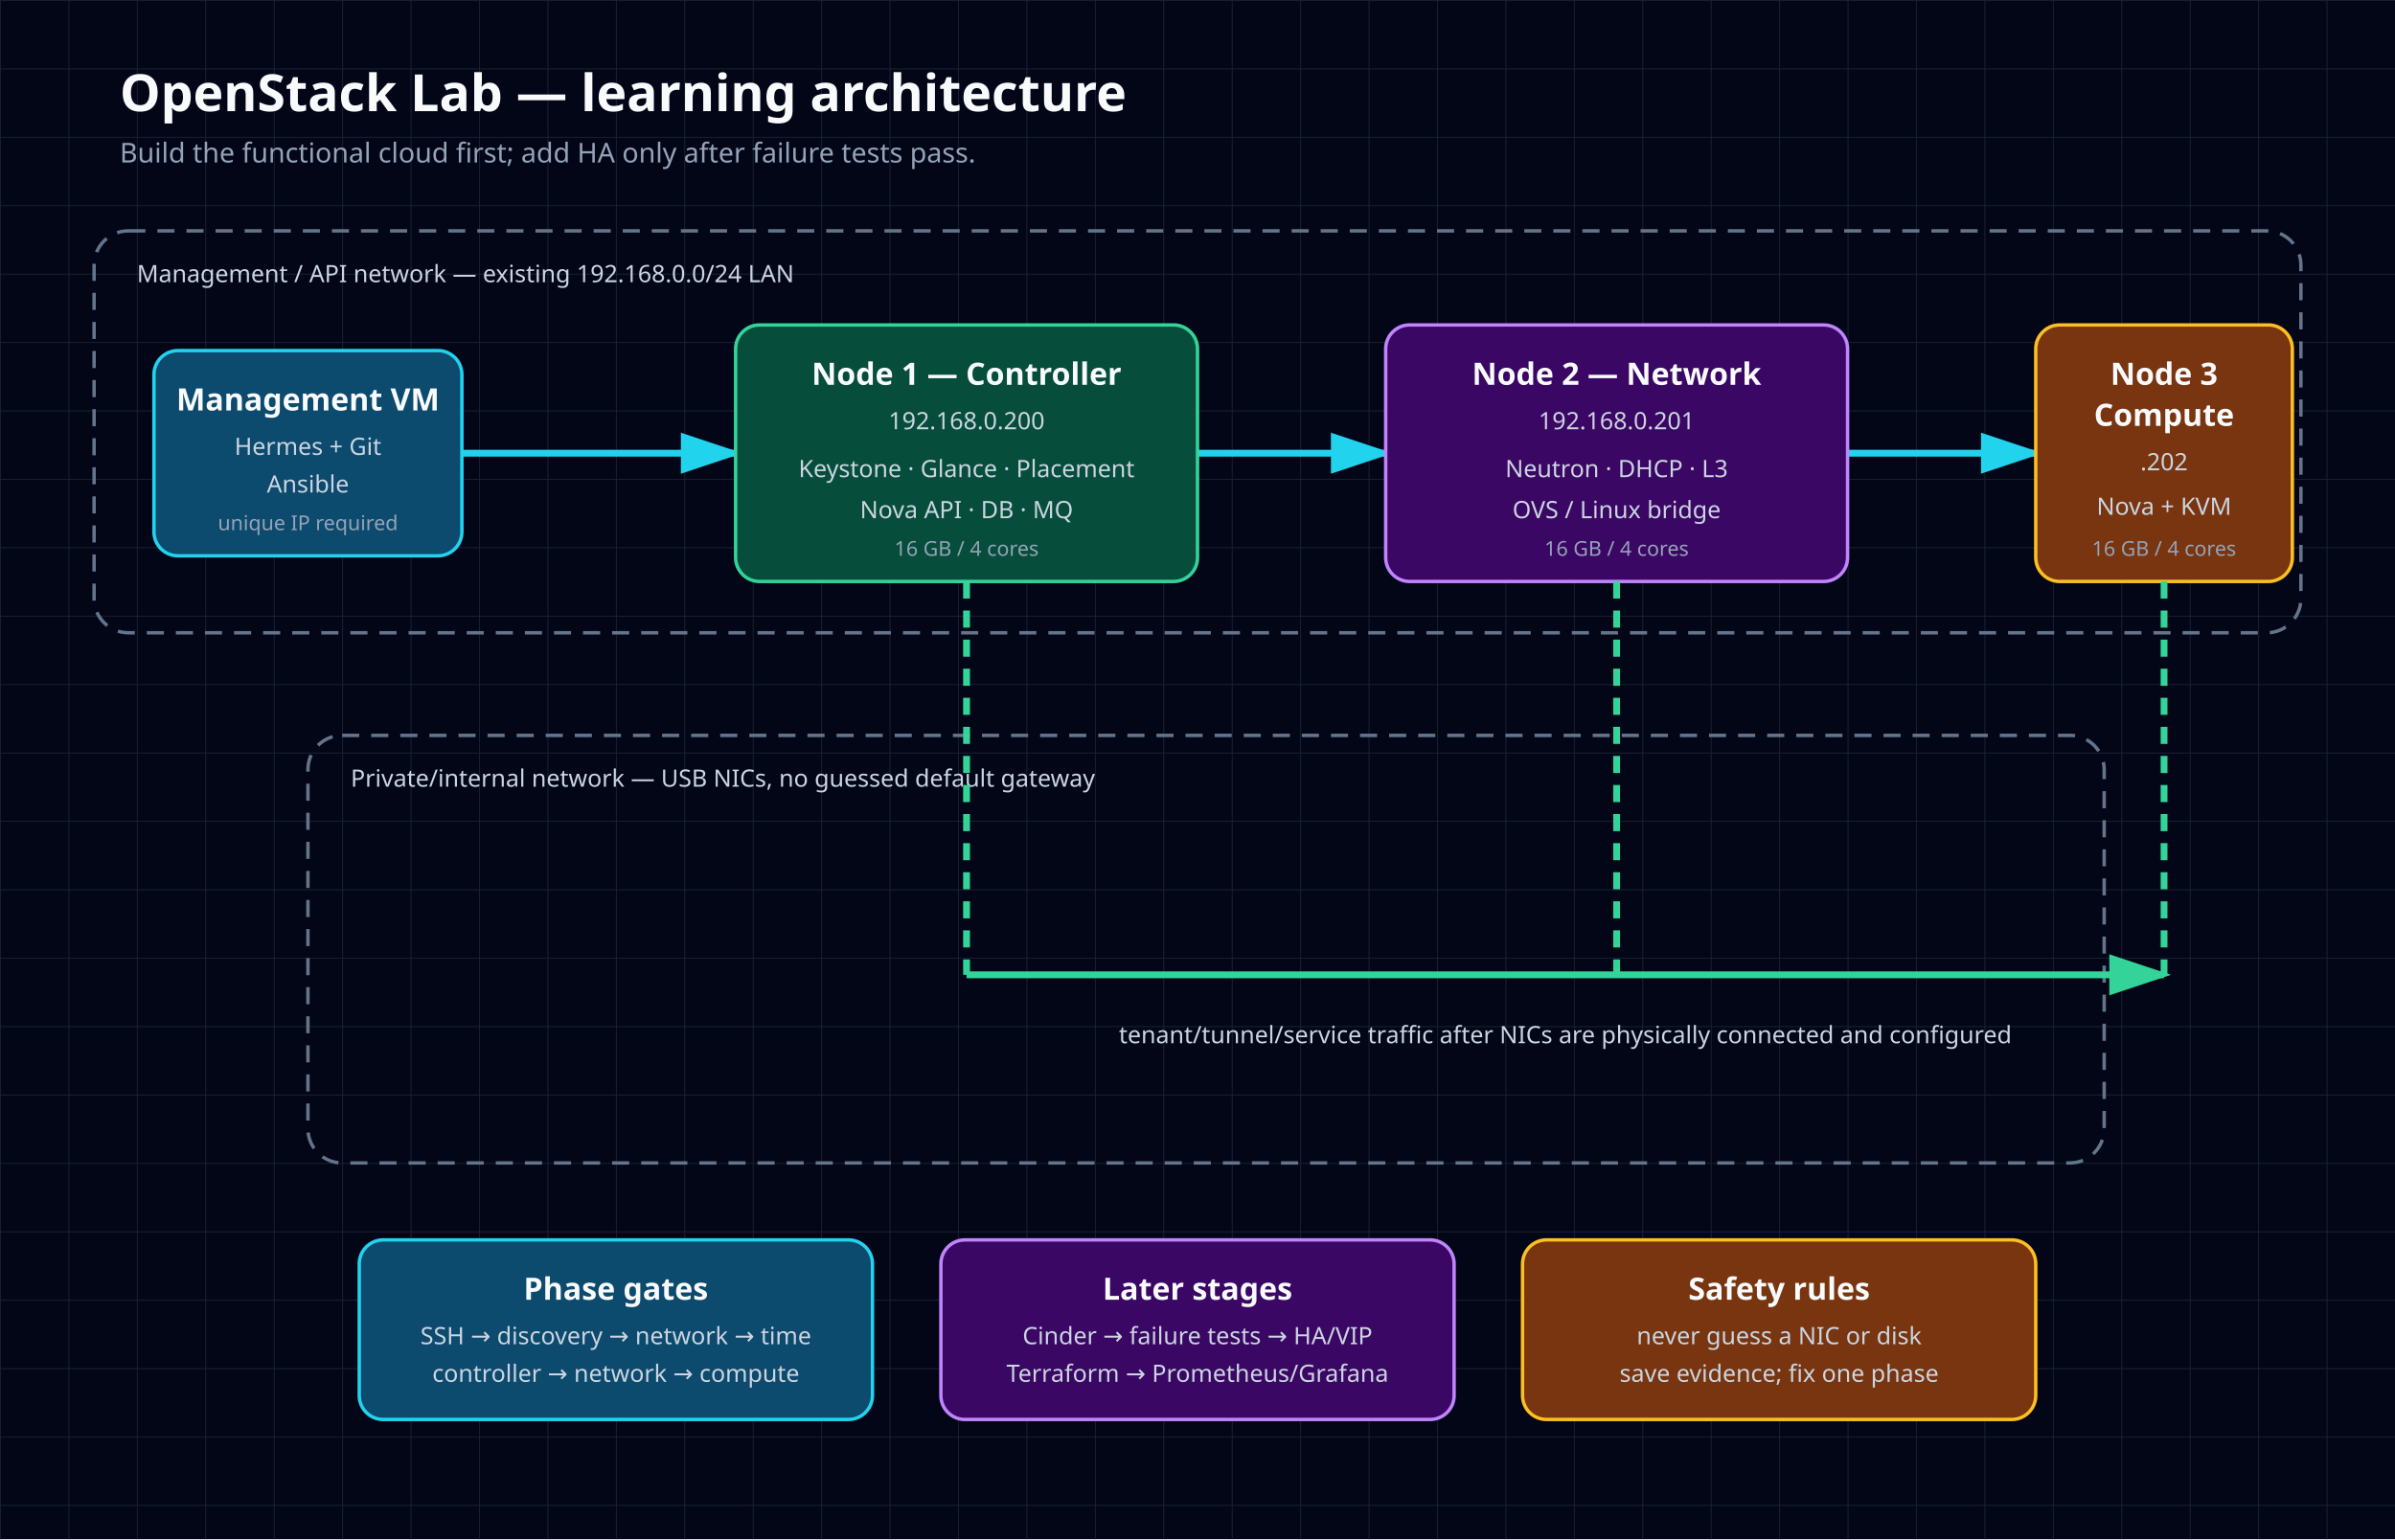
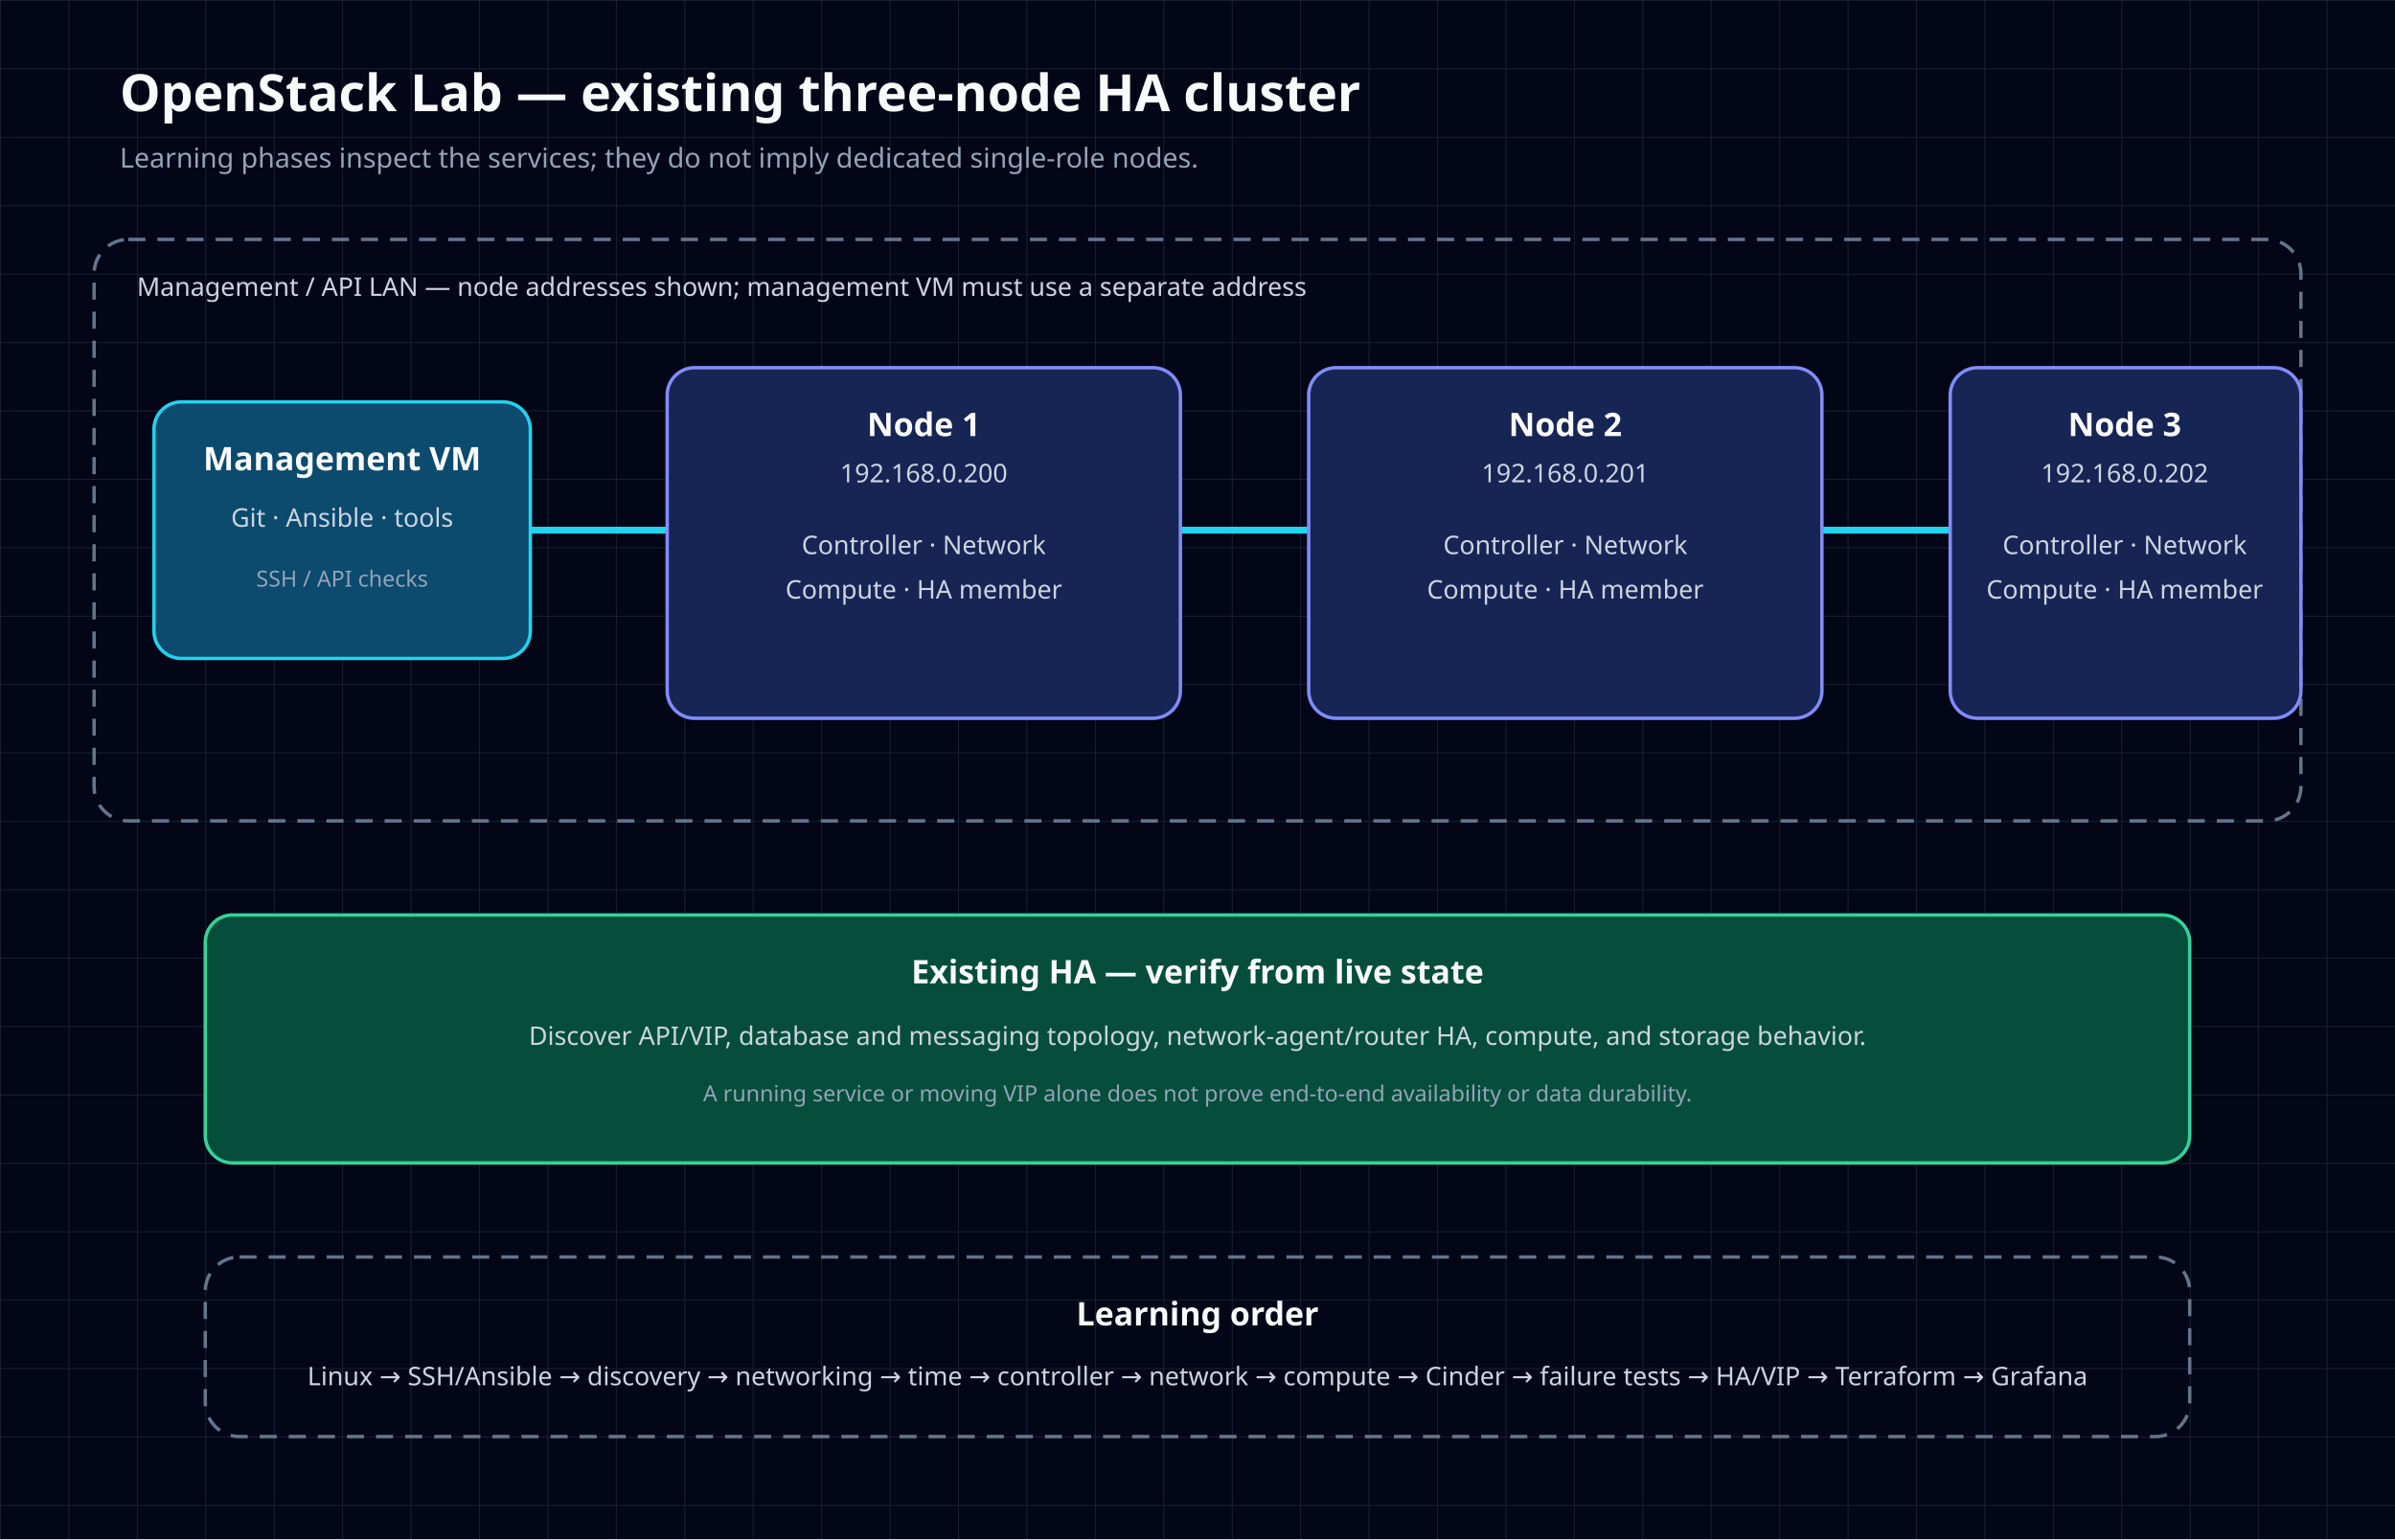
<svg xmlns="http://www.w3.org/2000/svg" width="1400" height="900" viewBox="0 0 1400 900" role="img" aria-labelledby="title desc">
  <defs>
    <pattern id="grid" width="40" height="40" patternUnits="userSpaceOnUse">
-       <path d="M 40 0 L 0 0 0 40" fill="none" stroke="#1e293b" stroke-width="1" />
+       <path d="M40 0H0V40" fill="none" stroke="#1e293b" stroke-width="1" />
    </pattern>
-     <marker id="arrow-cyan" markerWidth="10" markerHeight="10" refX="8" refY="3" orient="auto">
-       <path d="M0,0 L0,6 L9,3 z" fill="#22d3ee" />
-     </marker>
-     <marker id="arrow-green" markerWidth="10" markerHeight="10" refX="8" refY="3" orient="auto">
-       <path d="M0,0 L0,6 L9,3 z" fill="#34d399" />
-     </marker>
    <style>
-       .title { font: 700 30px sans-serif; fill: #f8fafc; }
-       .subtitle { font: 16px sans-serif; fill: #94a3b8; }
-       .label { font: 700 18px sans-serif; fill: #f8fafc; }
-       .small { font: 14px sans-serif; fill: #cbd5e1; }
-       .tiny { font: 12px sans-serif; fill: #94a3b8; }
-       .box { stroke-width: 2; rx: 14; }
-       .mgmt { fill: #0c4a6e; stroke: #22d3ee; }
-       .controller { fill: #064e3b; stroke: #34d399; }
-       .network { fill: #3b0764; stroke: #c084fc; }
-       .compute { fill: #78350f; stroke: #fbbf24; }
-       .boundary { fill: none; stroke: #64748b; stroke-width: 2; stroke-dasharray: 10 7; rx: 20; }
+       .title{font:700 30px sans-serif;fill:#f8fafc}.subtitle{font:16px sans-serif;fill:#94a3b8}
+       .label{font:700 19px sans-serif;fill:#f8fafc}.small{font:15px sans-serif;fill:#cbd5e1}
+       .tiny{font:13px sans-serif;fill:#94a3b8}.box{stroke-width:2;rx:16}
+       .mgmt{fill:#0c4a6e;stroke:#22d3ee}.node{fill:#172554;stroke:#818cf8}
+       .ha{fill:#064e3b;stroke:#34d399}.boundary{fill:none;stroke:#64748b;stroke-width:2;stroke-dasharray:10 7;rx:20}
    </style>
  </defs>
  <rect width="1400" height="900" fill="#020617" />
-   <rect width="1400" height="900" fill="url(#grid)" opacity="0.8" />
-   <text x="70" y="65" class="title">OpenStack Lab — learning architecture</text>
-   <text x="70" y="95" class="subtitle">Build the functional cloud first; add HA only after failure tests pass.</text>
-   <rect x="55" y="135" width="1290" height="235" class="boundary" />
-   <text x="80" y="165" class="small">Management / API network — existing 192.168.0.0/24 LAN</text>
-   <line x1="270" y1="265" x2="430" y2="265" stroke="#22d3ee" stroke-width="4" marker-end="url(#arrow-cyan)" />
-   <line x1="700" y1="265" x2="810" y2="265" stroke="#22d3ee" stroke-width="4" marker-end="url(#arrow-cyan)" />
-   <line x1="1080" y1="265" x2="1190" y2="265" stroke="#22d3ee" stroke-width="4" marker-end="url(#arrow-cyan)" />
-   <rect x="90" y="205" width="180" height="120" class="box mgmt" />
-   <text x="180" y="240" text-anchor="middle" class="label">Management VM</text>
-   <text x="180" y="266" text-anchor="middle" class="small">Hermes + Git</text>
-   <text x="180" y="288" text-anchor="middle" class="small">Ansible</text>
-   <text x="180" y="310" text-anchor="middle" class="tiny">unique IP required</text>
-   <rect x="430" y="190" width="270" height="150" class="box controller" />
-   <text x="565" y="225" text-anchor="middle" class="label">Node 1 — Controller</text>
-   <text x="565" y="251" text-anchor="middle" class="small">192.168.0.200</text>
-   <text x="565" y="279" text-anchor="middle" class="small">Keystone · Glance · Placement</text>
-   <text x="565" y="303" text-anchor="middle" class="small">Nova API · DB · MQ</text>
-   <text x="565" y="325" text-anchor="middle" class="tiny">16 GB / 4 cores</text>
-   <rect x="810" y="190" width="270" height="150" class="box network" />
-   <text x="945" y="225" text-anchor="middle" class="label">Node 2 — Network</text>
-   <text x="945" y="251" text-anchor="middle" class="small">192.168.0.201</text>
-   <text x="945" y="279" text-anchor="middle" class="small">Neutron · DHCP · L3</text>
-   <text x="945" y="303" text-anchor="middle" class="small">OVS / Linux bridge</text>
-   <text x="945" y="325" text-anchor="middle" class="tiny">16 GB / 4 cores</text>
-   <rect x="1190" y="190" width="150" height="150" class="box compute" />
-   <text x="1265" y="225" text-anchor="middle" class="label">Node 3</text>
-   <text x="1265" y="249" text-anchor="middle" class="label">Compute</text>
-   <text x="1265" y="275" text-anchor="middle" class="small">.202</text>
-   <text x="1265" y="301" text-anchor="middle" class="small">Nova + KVM</text>
-   <text x="1265" y="325" text-anchor="middle" class="tiny">16 GB / 4 cores</text>
-   <rect x="180" y="430" width="1050" height="250" class="boundary" />
-   <text x="205" y="460" class="small">Private/internal network — USB NICs, no guessed default gateway</text>
-   <line x1="565" y1="340" x2="565" y2="570" stroke="#34d399" stroke-width="4" stroke-dasharray="10 7" />
-   <line x1="945" y1="340" x2="945" y2="570" stroke="#34d399" stroke-width="4" stroke-dasharray="10 7" />
-   <line x1="1265" y1="340" x2="1265" y2="570" stroke="#34d399" stroke-width="4" stroke-dasharray="10 7" />
-   <line x1="565" y1="570" x2="1265" y2="570" stroke="#34d399" stroke-width="4" marker-end="url(#arrow-green)" />
-   <text x="915" y="610" text-anchor="middle" class="small">tenant/tunnel/service traffic after NICs are physically connected and configured</text>
-   <rect x="210" y="725" width="300" height="105" class="box mgmt" />
-   <text x="360" y="760" text-anchor="middle" class="label">Phase gates</text>
-   <text x="360" y="786" text-anchor="middle" class="small">SSH → discovery → network → time</text>
-   <text x="360" y="808" text-anchor="middle" class="small">controller → network → compute</text>
-   <rect x="550" y="725" width="300" height="105" class="box network" />
-   <text x="700" y="760" text-anchor="middle" class="label">Later stages</text>
-   <text x="700" y="786" text-anchor="middle" class="small">Cinder → failure tests → HA/VIP</text>
-   <text x="700" y="808" text-anchor="middle" class="small">Terraform → Prometheus/Grafana</text>
-   <rect x="890" y="725" width="300" height="105" class="box compute" />
-   <text x="1040" y="760" text-anchor="middle" class="label">Safety rules</text>
-   <text x="1040" y="786" text-anchor="middle" class="small">never guess a NIC or disk</text>
-   <text x="1040" y="808" text-anchor="middle" class="small">save evidence; fix one phase</text>
+   <rect width="1400" height="900" fill="url(#grid)" opacity=".8" />
+   <text x="70" y="65" class="title">OpenStack Lab — existing three-node HA cluster</text>
+   <text x="70" y="98" class="subtitle">Learning phases inspect the services; they do not imply dedicated single-role nodes.</text>
+   <rect x="55" y="140" width="1290" height="340" class="boundary" />
+   <text x="80" y="173" class="small">Management / API LAN — node addresses shown; management VM must use a separate address</text>
+   <rect x="90" y="235" width="220" height="150" class="box mgmt" />
+   <text x="200" y="275" text-anchor="middle" class="label">Management VM</text>
+   <text x="200" y="308" text-anchor="middle" class="small">Git · Ansible · tools</text>
+   <text x="200" y="343" text-anchor="middle" class="tiny">SSH / API checks</text>
+   <path d="M310 310H390M690 310H765M1065 310H1140" fill="none" stroke="#22d3ee" stroke-width="4" />
+   <rect x="390" y="215" width="300" height="205" class="box node" />
+   <rect x="765" y="215" width="300" height="205" class="box node" />
+   <rect x="1140" y="215" width="205" height="205" class="box node" />
+   <text x="540" y="255" text-anchor="middle" class="label">Node 1</text>
+   <text x="540" y="282" text-anchor="middle" class="small">192.168.0.200</text>
+   <text x="540" y="324" text-anchor="middle" class="small">Controller · Network</text>
+   <text x="540" y="350" text-anchor="middle" class="small">Compute · HA member</text>
+   <text x="915" y="255" text-anchor="middle" class="label">Node 2</text>
+   <text x="915" y="282" text-anchor="middle" class="small">192.168.0.201</text>
+   <text x="915" y="324" text-anchor="middle" class="small">Controller · Network</text>
+   <text x="915" y="350" text-anchor="middle" class="small">Compute · HA member</text>
+   <text x="1242" y="255" text-anchor="middle" class="label">Node 3</text>
+   <text x="1242" y="282" text-anchor="middle" class="small">192.168.0.202</text>
+   <text x="1242" y="324" text-anchor="middle" class="small">Controller · Network</text>
+   <text x="1242" y="350" text-anchor="middle" class="small">Compute · HA member</text>
+   <rect x="120" y="535" width="1160" height="145" class="box ha" />
+   <text x="700" y="575" text-anchor="middle" class="label">Existing HA — verify from live state</text>
+   <text x="700" y="611" text-anchor="middle" class="small">Discover API/VIP, database and messaging topology, network-agent/router HA, compute, and storage behavior.</text>
+   <text x="700" y="644" text-anchor="middle" class="tiny">A running service or moving VIP alone does not prove end-to-end availability or data durability.</text>
+   <rect x="120" y="735" width="1160" height="105" class="boundary" />
+   <text x="700" y="775" text-anchor="middle" class="label">Learning order</text>
+   <text x="700" y="810" text-anchor="middle" class="small">Linux → SSH/Ansible → discovery → networking → time → controller → network → compute → Cinder → failure tests → HA/VIP → Terraform → Grafana</text>
</svg>
